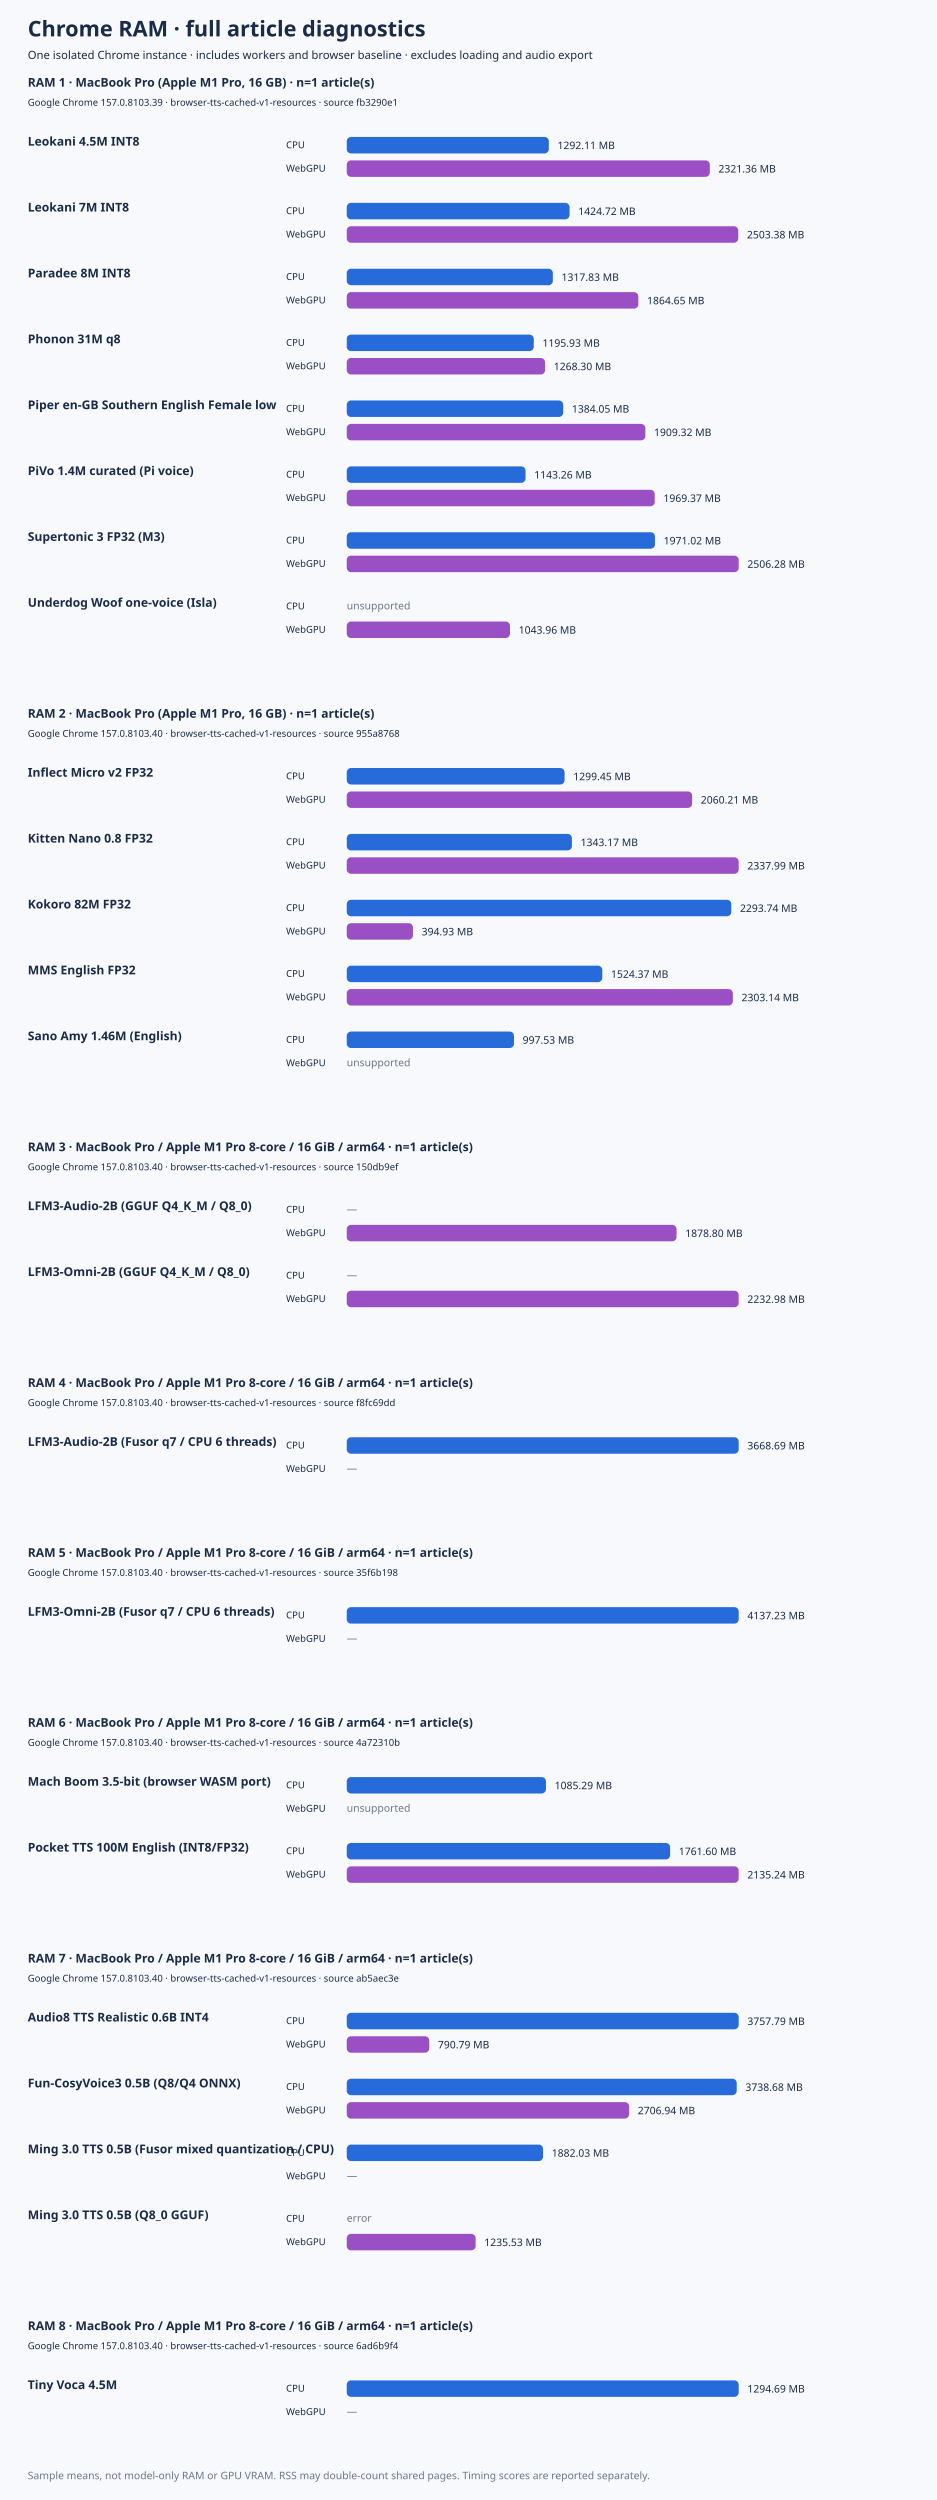
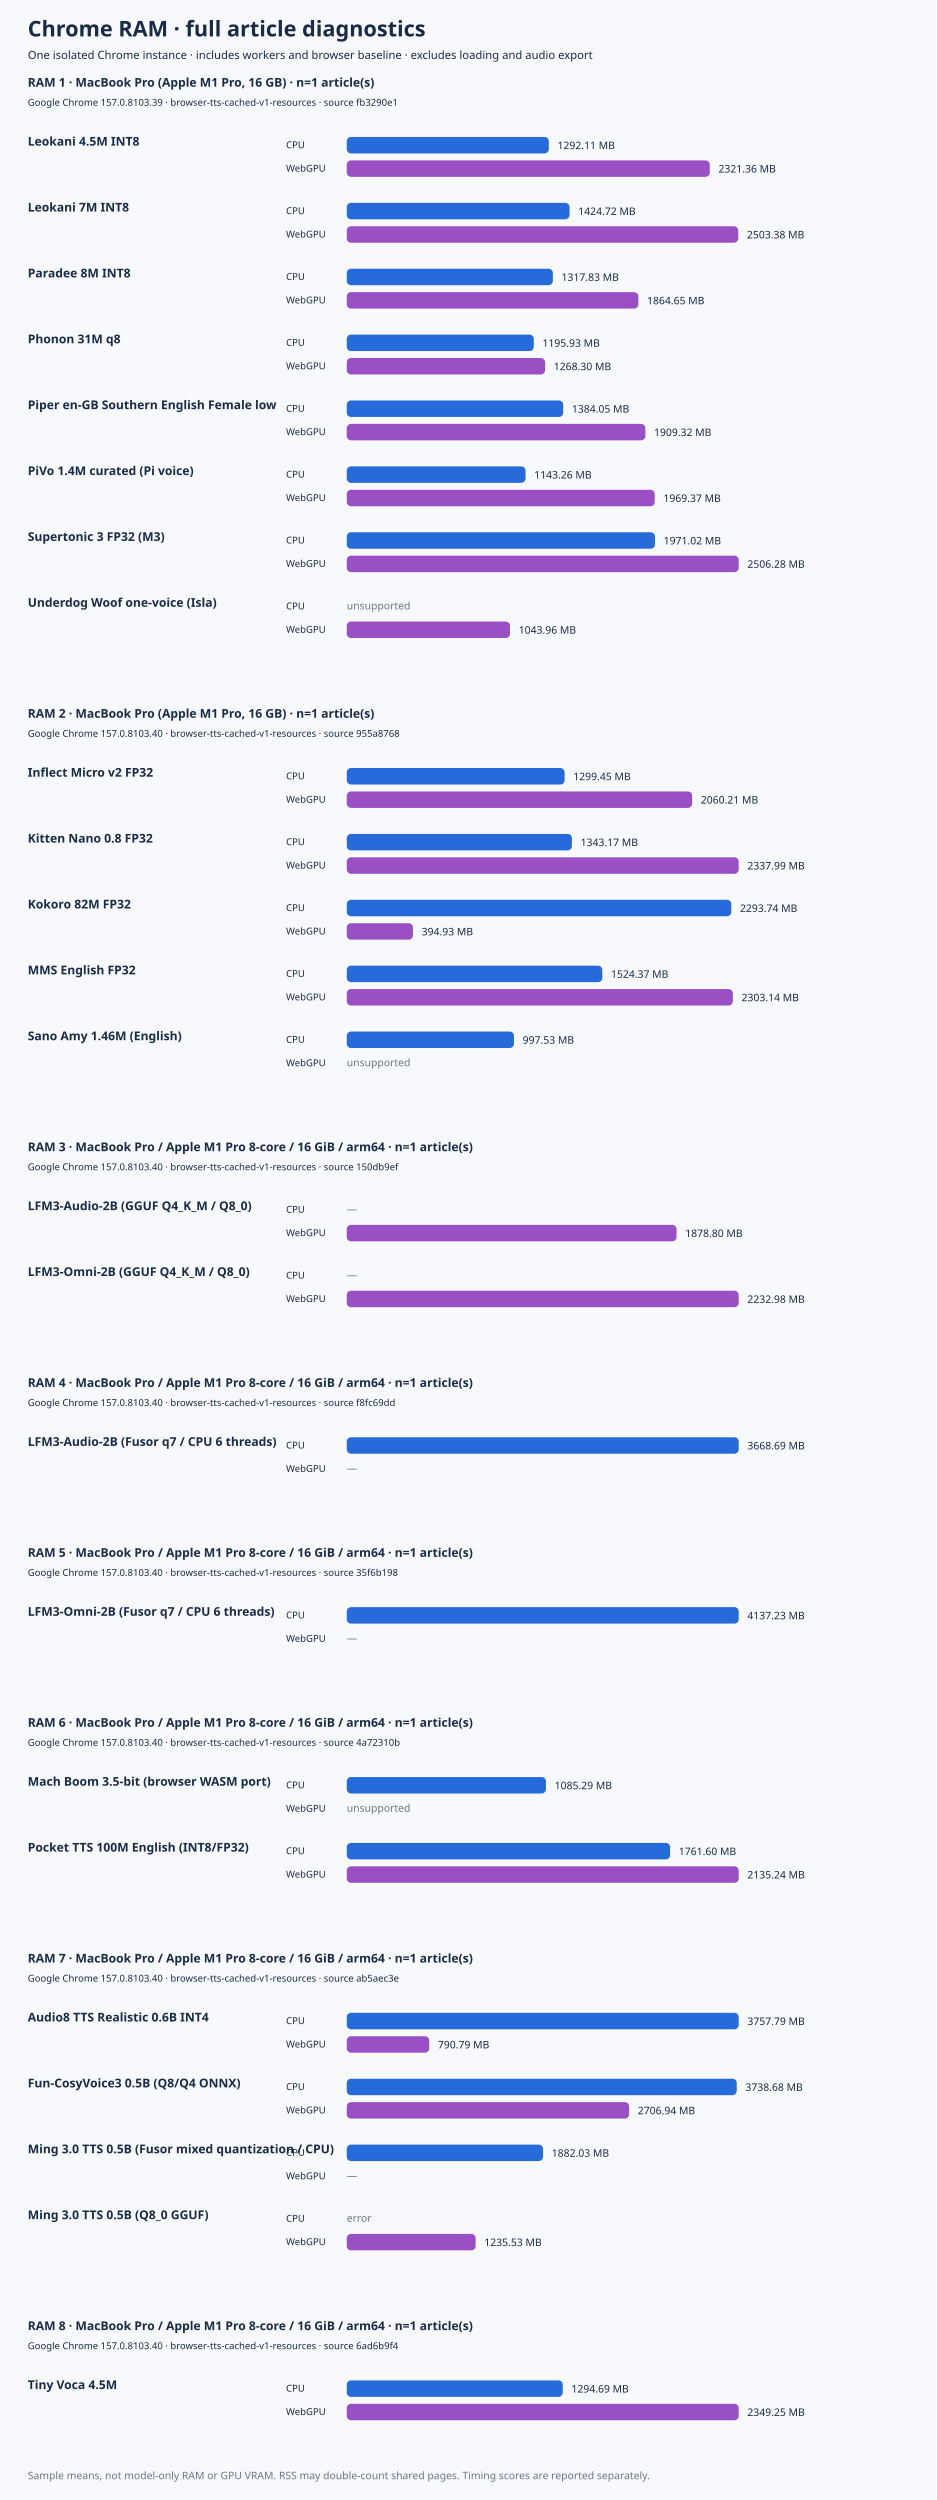
<svg xmlns="http://www.w3.org/2000/svg" width="1080" height="2884" viewBox="0 0 1080 2884" role="img" aria-labelledby="title desc">
  <rect width="100%" height="100%" fill="#f7f9fc" />
  <g font-family="system-ui,sans-serif" fill="#192b47">
    <text x="32" y="42" font-size="25" font-weight="700">Chrome RAM · full article diagnostics</text>
    <text x="32" y="68" font-size="13">One isolated Chrome instance · includes workers and browser baseline · excludes loading and audio export</text>
    <text x="32" y="100" font-size="14" font-weight="700">RAM 1 · MacBook Pro (Apple M1 Pro, 16 GB) · n=1 article(s)</text>
    <text x="32" y="122" font-size="11">Google Chrome 157.0.8103.39 · browser-tts-cached-v1-resources · source fb3290e1</text>
    <text x="32" y="168" font-size="14" font-weight="600">Leokani 4.5M INT8</text>
    <text x="330" y="171" font-size="11">CPU</text>
    <rect x="400" y="158" width="233.12" height="19" rx="5" fill="#276bdb" />
    <text x="643.12" y="172" font-size="12">1292.11 MB</text>
    <text x="330" y="198" font-size="11">WebGPU</text>
    <rect x="400" y="185" width="418.81" height="19" rx="5" fill="#9b4fc4" />
    <text x="828.81" y="199" font-size="12">2321.36 MB</text>
    <text x="32" y="244" font-size="14" font-weight="600">Leokani 7M INT8</text>
    <text x="330" y="247" font-size="11">CPU</text>
    <rect x="400" y="234" width="257.04" height="19" rx="5" fill="#276bdb" />
    <text x="667.04" y="248" font-size="12">1424.72 MB</text>
    <text x="330" y="274" font-size="11">WebGPU</text>
    <rect x="400" y="261" width="451.65" height="19" rx="5" fill="#9b4fc4" />
    <text x="861.65" y="275" font-size="12">2503.38 MB</text>
    <text x="32" y="320" font-size="14" font-weight="600">Paradee 8M INT8</text>
    <text x="330" y="323" font-size="11">CPU</text>
    <rect x="400" y="310" width="237.76" height="19" rx="5" fill="#276bdb" />
    <text x="647.76" y="324" font-size="12">1317.83 MB</text>
    <text x="330" y="350" font-size="11">WebGPU</text>
    <rect x="400" y="337" width="336.41" height="19" rx="5" fill="#9b4fc4" />
    <text x="746.41" y="351" font-size="12">1864.65 MB</text>
    <text x="32" y="396" font-size="14" font-weight="600">Phonon 31M q8</text>
    <text x="330" y="399" font-size="11">CPU</text>
    <rect x="400" y="386" width="215.77" height="19" rx="5" fill="#276bdb" />
    <text x="625.77" y="400" font-size="12">1195.93 MB</text>
    <text x="330" y="426" font-size="11">WebGPU</text>
    <rect x="400" y="413" width="228.82" height="19" rx="5" fill="#9b4fc4" />
    <text x="638.82" y="427" font-size="12">1268.30 MB</text>
    <text x="32" y="472" font-size="14" font-weight="600">Piper en-GB Southern English Female low</text>
    <text x="330" y="475" font-size="11">CPU</text>
    <rect x="400" y="462" width="249.71" height="19" rx="5" fill="#276bdb" />
    <text x="659.71" y="476" font-size="12">1384.05 MB</text>
    <text x="330" y="502" font-size="11">WebGPU</text>
    <rect x="400" y="489" width="344.47" height="19" rx="5" fill="#9b4fc4" />
    <text x="754.47" y="503" font-size="12">1909.32 MB</text>
    <text x="32" y="548" font-size="14" font-weight="600">PiVo 1.4M curated (Pi voice)</text>
    <text x="330" y="551" font-size="11">CPU</text>
    <rect x="400" y="538" width="206.26" height="19" rx="5" fill="#276bdb" />
    <text x="616.26" y="552" font-size="12">1143.26 MB</text>
    <text x="330" y="578" font-size="11">WebGPU</text>
    <rect x="400" y="565" width="355.31" height="19" rx="5" fill="#9b4fc4" />
    <text x="765.31" y="579" font-size="12">1969.37 MB</text>
    <text x="32" y="624" font-size="14" font-weight="600">Supertonic 3 FP32 (M3)</text>
    <text x="330" y="627" font-size="11">CPU</text>
    <rect x="400" y="614" width="355.60" height="19" rx="5" fill="#276bdb" />
    <text x="765.60" y="628" font-size="12">1971.02 MB</text>
    <text x="330" y="654" font-size="11">WebGPU</text>
    <rect x="400" y="641" width="452.17" height="19" rx="5" fill="#9b4fc4" />
    <text x="862.17" y="655" font-size="12">2506.28 MB</text>
    <text x="32" y="700" font-size="14" font-weight="600">Underdog Woof one-voice (Isla)</text>
    <text x="330" y="703" font-size="11">CPU</text>
    <text x="400" y="703" font-size="12" fill="#6c7686">unsupported</text>
    <text x="330" y="730" font-size="11">WebGPU</text>
    <rect x="400" y="717" width="188.35" height="19" rx="5" fill="#9b4fc4" />
    <text x="598.35" y="731" font-size="12">1043.96 MB</text>
    <text x="32" y="828" font-size="14" font-weight="700">RAM 2 · MacBook Pro (Apple M1 Pro, 16 GB) · n=1 article(s)</text>
    <text x="32" y="850" font-size="11">Google Chrome 157.0.8103.40 · browser-tts-cached-v1-resources · source 955a8768</text>
    <text x="32" y="896" font-size="14" font-weight="600">Inflect Micro v2 FP32</text>
    <text x="330" y="899" font-size="11">CPU</text>
    <rect x="400" y="886" width="251.32" height="19" rx="5" fill="#276bdb" />
    <text x="661.32" y="900" font-size="12">1299.45 MB</text>
    <text x="330" y="926" font-size="11">WebGPU</text>
    <rect x="400" y="913" width="398.45" height="19" rx="5" fill="#9b4fc4" />
    <text x="808.45" y="927" font-size="12">2060.21 MB</text>
    <text x="32" y="972" font-size="14" font-weight="600">Kitten Nano 0.8 FP32</text>
    <text x="330" y="975" font-size="11">CPU</text>
    <rect x="400" y="962" width="259.77" height="19" rx="5" fill="#276bdb" />
    <text x="669.77" y="976" font-size="12">1343.17 MB</text>
    <text x="330" y="1002" font-size="11">WebGPU</text>
    <rect x="400" y="989" width="452.17" height="19" rx="5" fill="#9b4fc4" />
    <text x="862.17" y="1003" font-size="12">2337.99 MB</text>
    <text x="32" y="1048" font-size="14" font-weight="600">Kokoro 82M FP32</text>
    <text x="330" y="1051" font-size="11">CPU</text>
    <rect x="400" y="1038" width="443.61" height="19" rx="5" fill="#276bdb" />
    <text x="853.61" y="1052" font-size="12">2293.74 MB</text>
    <text x="330" y="1078" font-size="11">WebGPU</text>
    <rect x="400" y="1065" width="76.38" height="19" rx="5" fill="#9b4fc4" />
    <text x="486.38" y="1079" font-size="12">394.93 MB</text>
    <text x="32" y="1124" font-size="14" font-weight="600">MMS English FP32</text>
    <text x="330" y="1127" font-size="11">CPU</text>
    <rect x="400" y="1114" width="294.82" height="19" rx="5" fill="#276bdb" />
    <text x="704.82" y="1128" font-size="12">1524.37 MB</text>
    <text x="330" y="1154" font-size="11">WebGPU</text>
    <rect x="400" y="1141" width="445.43" height="19" rx="5" fill="#9b4fc4" />
    <text x="855.43" y="1155" font-size="12">2303.14 MB</text>
    <text x="32" y="1200" font-size="14" font-weight="600">Sano Amy 1.46M (English)</text>
    <text x="330" y="1203" font-size="11">CPU</text>
    <rect x="400" y="1190" width="192.92" height="19" rx="5" fill="#276bdb" />
    <text x="602.92" y="1204" font-size="12">997.53 MB</text>
    <text x="330" y="1230" font-size="11">WebGPU</text>
    <text x="400" y="1230" font-size="12" fill="#6c7686">unsupported</text>
    <text x="32" y="1328" font-size="14" font-weight="700">RAM 3 · MacBook Pro / Apple M1 Pro 8-core / 16 GiB / arm64 · n=1 article(s)</text>
    <text x="32" y="1350" font-size="11">Google Chrome 157.0.8103.40 · browser-tts-cached-v1-resources · source 150db9ef</text>
    <text x="32" y="1396" font-size="14" font-weight="600">LFM3-Audio-2B (GGUF Q4_K_M / Q8_0)</text>
    <text x="330" y="1399" font-size="11">CPU</text>
    <text x="400" y="1399" font-size="12" fill="#6c7686">—</text>
    <text x="330" y="1426" font-size="11">WebGPU</text>
    <rect x="400" y="1413" width="380.45" height="19" rx="5" fill="#9b4fc4" />
    <text x="790.45" y="1427" font-size="12">1878.80 MB</text>
    <text x="32" y="1472" font-size="14" font-weight="600">LFM3-Omni-2B (GGUF Q4_K_M / Q8_0)</text>
    <text x="330" y="1475" font-size="11">CPU</text>
    <text x="400" y="1475" font-size="12" fill="#6c7686">—</text>
    <text x="330" y="1502" font-size="11">WebGPU</text>
    <rect x="400" y="1489" width="452.17" height="19" rx="5" fill="#9b4fc4" />
    <text x="862.17" y="1503" font-size="12">2232.98 MB</text>
    <text x="32" y="1600" font-size="14" font-weight="700">RAM 4 · MacBook Pro / Apple M1 Pro 8-core / 16 GiB / arm64 · n=1 article(s)</text>
    <text x="32" y="1622" font-size="11">Google Chrome 157.0.8103.40 · browser-tts-cached-v1-resources · source f8fc69dd</text>
    <text x="32" y="1668" font-size="14" font-weight="600">LFM3-Audio-2B (Fusor q7 / CPU 6 threads)</text>
    <text x="330" y="1671" font-size="11">CPU</text>
    <rect x="400" y="1658" width="452.17" height="19" rx="5" fill="#276bdb" />
    <text x="862.17" y="1672" font-size="12">3668.69 MB</text>
    <text x="330" y="1698" font-size="11">WebGPU</text>
    <text x="400" y="1698" font-size="12" fill="#6c7686">—</text>
    <text x="32" y="1796" font-size="14" font-weight="700">RAM 5 · MacBook Pro / Apple M1 Pro 8-core / 16 GiB / arm64 · n=1 article(s)</text>
    <text x="32" y="1818" font-size="11">Google Chrome 157.0.8103.40 · browser-tts-cached-v1-resources · source 35f6b198</text>
    <text x="32" y="1864" font-size="14" font-weight="600">LFM3-Omni-2B (Fusor q7 / CPU 6 threads)</text>
    <text x="330" y="1867" font-size="11">CPU</text>
    <rect x="400" y="1854" width="452.17" height="19" rx="5" fill="#276bdb" />
    <text x="862.17" y="1868" font-size="12">4137.23 MB</text>
    <text x="330" y="1894" font-size="11">WebGPU</text>
    <text x="400" y="1894" font-size="12" fill="#6c7686">—</text>
    <text x="32" y="1992" font-size="14" font-weight="700">RAM 6 · MacBook Pro / Apple M1 Pro 8-core / 16 GiB / arm64 · n=1 article(s)</text>
    <text x="32" y="2014" font-size="11">Google Chrome 157.0.8103.40 · browser-tts-cached-v1-resources · source 4a72310b</text>
    <text x="32" y="2060" font-size="14" font-weight="600">Mach Boom 3.5-bit (browser WASM port)</text>
    <text x="330" y="2063" font-size="11">CPU</text>
    <rect x="400" y="2050" width="229.83" height="19" rx="5" fill="#276bdb" />
    <text x="639.83" y="2064" font-size="12">1085.29 MB</text>
    <text x="330" y="2090" font-size="11">WebGPU</text>
    <text x="400" y="2090" font-size="12" fill="#6c7686">unsupported</text>
    <text x="32" y="2136" font-size="14" font-weight="600">Pocket TTS 100M English (INT8/FP32)</text>
    <text x="330" y="2139" font-size="11">CPU</text>
    <rect x="400" y="2126" width="373.05" height="19" rx="5" fill="#276bdb" />
    <text x="783.05" y="2140" font-size="12">1761.60 MB</text>
    <text x="330" y="2166" font-size="11">WebGPU</text>
    <rect x="400" y="2153" width="452.17" height="19" rx="5" fill="#9b4fc4" />
    <text x="862.17" y="2167" font-size="12">2135.24 MB</text>
    <text x="32" y="2264" font-size="14" font-weight="700">RAM 7 · MacBook Pro / Apple M1 Pro 8-core / 16 GiB / arm64 · n=1 article(s)</text>
    <text x="32" y="2286" font-size="11">Google Chrome 157.0.8103.40 · browser-tts-cached-v1-resources · source ab5aec3e</text>
    <text x="32" y="2332" font-size="14" font-weight="600">Audio8 TTS Realistic 0.6B INT4</text>
    <text x="330" y="2335" font-size="11">CPU</text>
    <rect x="400" y="2322" width="452.17" height="19" rx="5" fill="#276bdb" />
    <text x="862.17" y="2336" font-size="12">3757.79 MB</text>
    <text x="330" y="2362" font-size="11">WebGPU</text>
    <rect x="400" y="2349" width="95.16" height="19" rx="5" fill="#9b4fc4" />
    <text x="505.16" y="2363" font-size="12">790.79 MB</text>
    <text x="32" y="2408" font-size="14" font-weight="600">Fun-CosyVoice3 0.5B (Q8/Q4 ONNX)</text>
    <text x="330" y="2411" font-size="11">CPU</text>
    <rect x="400" y="2398" width="449.87" height="19" rx="5" fill="#276bdb" />
    <text x="859.87" y="2412" font-size="12">3738.68 MB</text>
    <text x="330" y="2438" font-size="11">WebGPU</text>
    <rect x="400" y="2425" width="325.73" height="19" rx="5" fill="#9b4fc4" />
    <text x="735.73" y="2439" font-size="12">2706.94 MB</text>
    <text x="32" y="2484" font-size="14" font-weight="600">Ming 3.0 TTS 0.5B (Fusor mixed quantization / CPU)</text>
    <text x="330" y="2487" font-size="11">CPU</text>
    <rect x="400" y="2474" width="226.46" height="19" rx="5" fill="#276bdb" />
    <text x="636.46" y="2488" font-size="12">1882.03 MB</text>
    <text x="330" y="2514" font-size="11">WebGPU</text>
    <text x="400" y="2514" font-size="12" fill="#6c7686">—</text>
    <text x="32" y="2560" font-size="14" font-weight="600">Ming 3.0 TTS 0.5B (Q8_0 GGUF)</text>
    <text x="330" y="2563" font-size="11">CPU</text>
    <text x="400" y="2563" font-size="12" fill="#6c7686">error</text>
    <text x="330" y="2590" font-size="11">WebGPU</text>
    <rect x="400" y="2577" width="148.67" height="19" rx="5" fill="#9b4fc4" />
    <text x="558.67" y="2591" font-size="12">1235.53 MB</text>
    <text x="32" y="2688" font-size="14" font-weight="700">RAM 8 · MacBook Pro / Apple M1 Pro 8-core / 16 GiB / arm64 · n=1 article(s)</text>
    <text x="32" y="2710" font-size="11">Google Chrome 157.0.8103.40 · browser-tts-cached-v1-resources · source 6ad6b9f4</text>
    <text x="32" y="2756" font-size="14" font-weight="600">Tiny Voca 4.5M</text>
    <text x="330" y="2759" font-size="11">CPU</text>
-     <rect x="400" y="2746" width="452.17" height="19" rx="5" fill="#276bdb" />
-     <text x="862.17" y="2760" font-size="12">1294.69 MB</text>
+     <rect x="400" y="2746" width="249.20" height="19" rx="5" fill="#276bdb" />
+     <text x="659.20" y="2760" font-size="12">1294.69 MB</text>
    <text x="330" y="2786" font-size="11">WebGPU</text>
-     <text x="400" y="2786" font-size="12" fill="#6c7686">—</text>
+     <rect x="400" y="2773" width="452.17" height="19" rx="5" fill="#9b4fc4" />
+     <text x="862.17" y="2787" font-size="12">2349.25 MB</text>
    <text x="32" y="2860" font-size="12" fill="#6c7686">Sample means, not model-only RAM or GPU VRAM. RSS may double-count shared pages. Timing scores are reported separately.</text>
  </g>
</svg>
